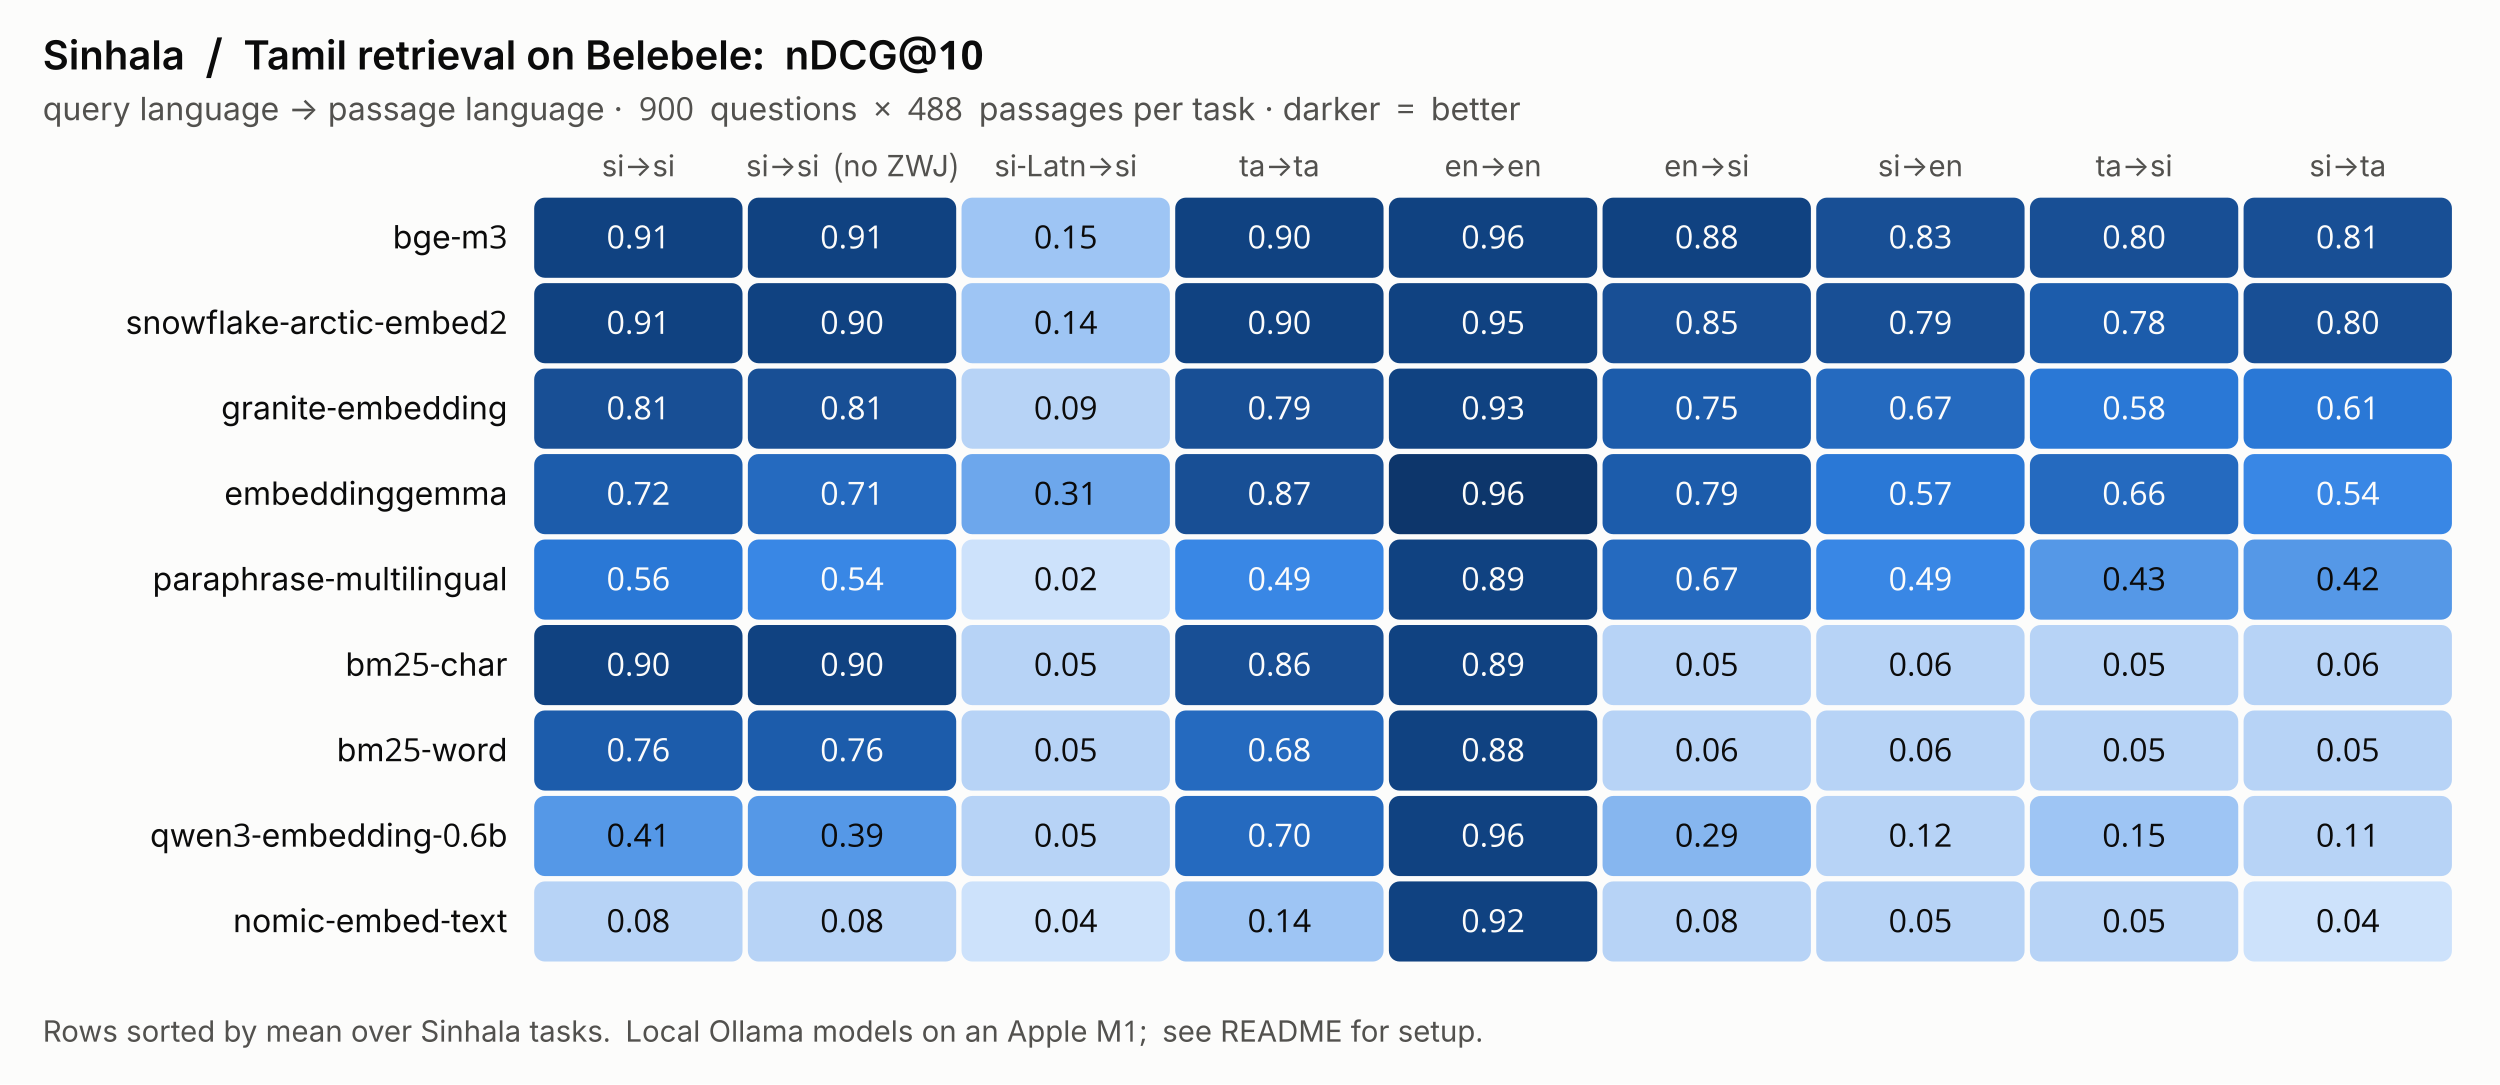
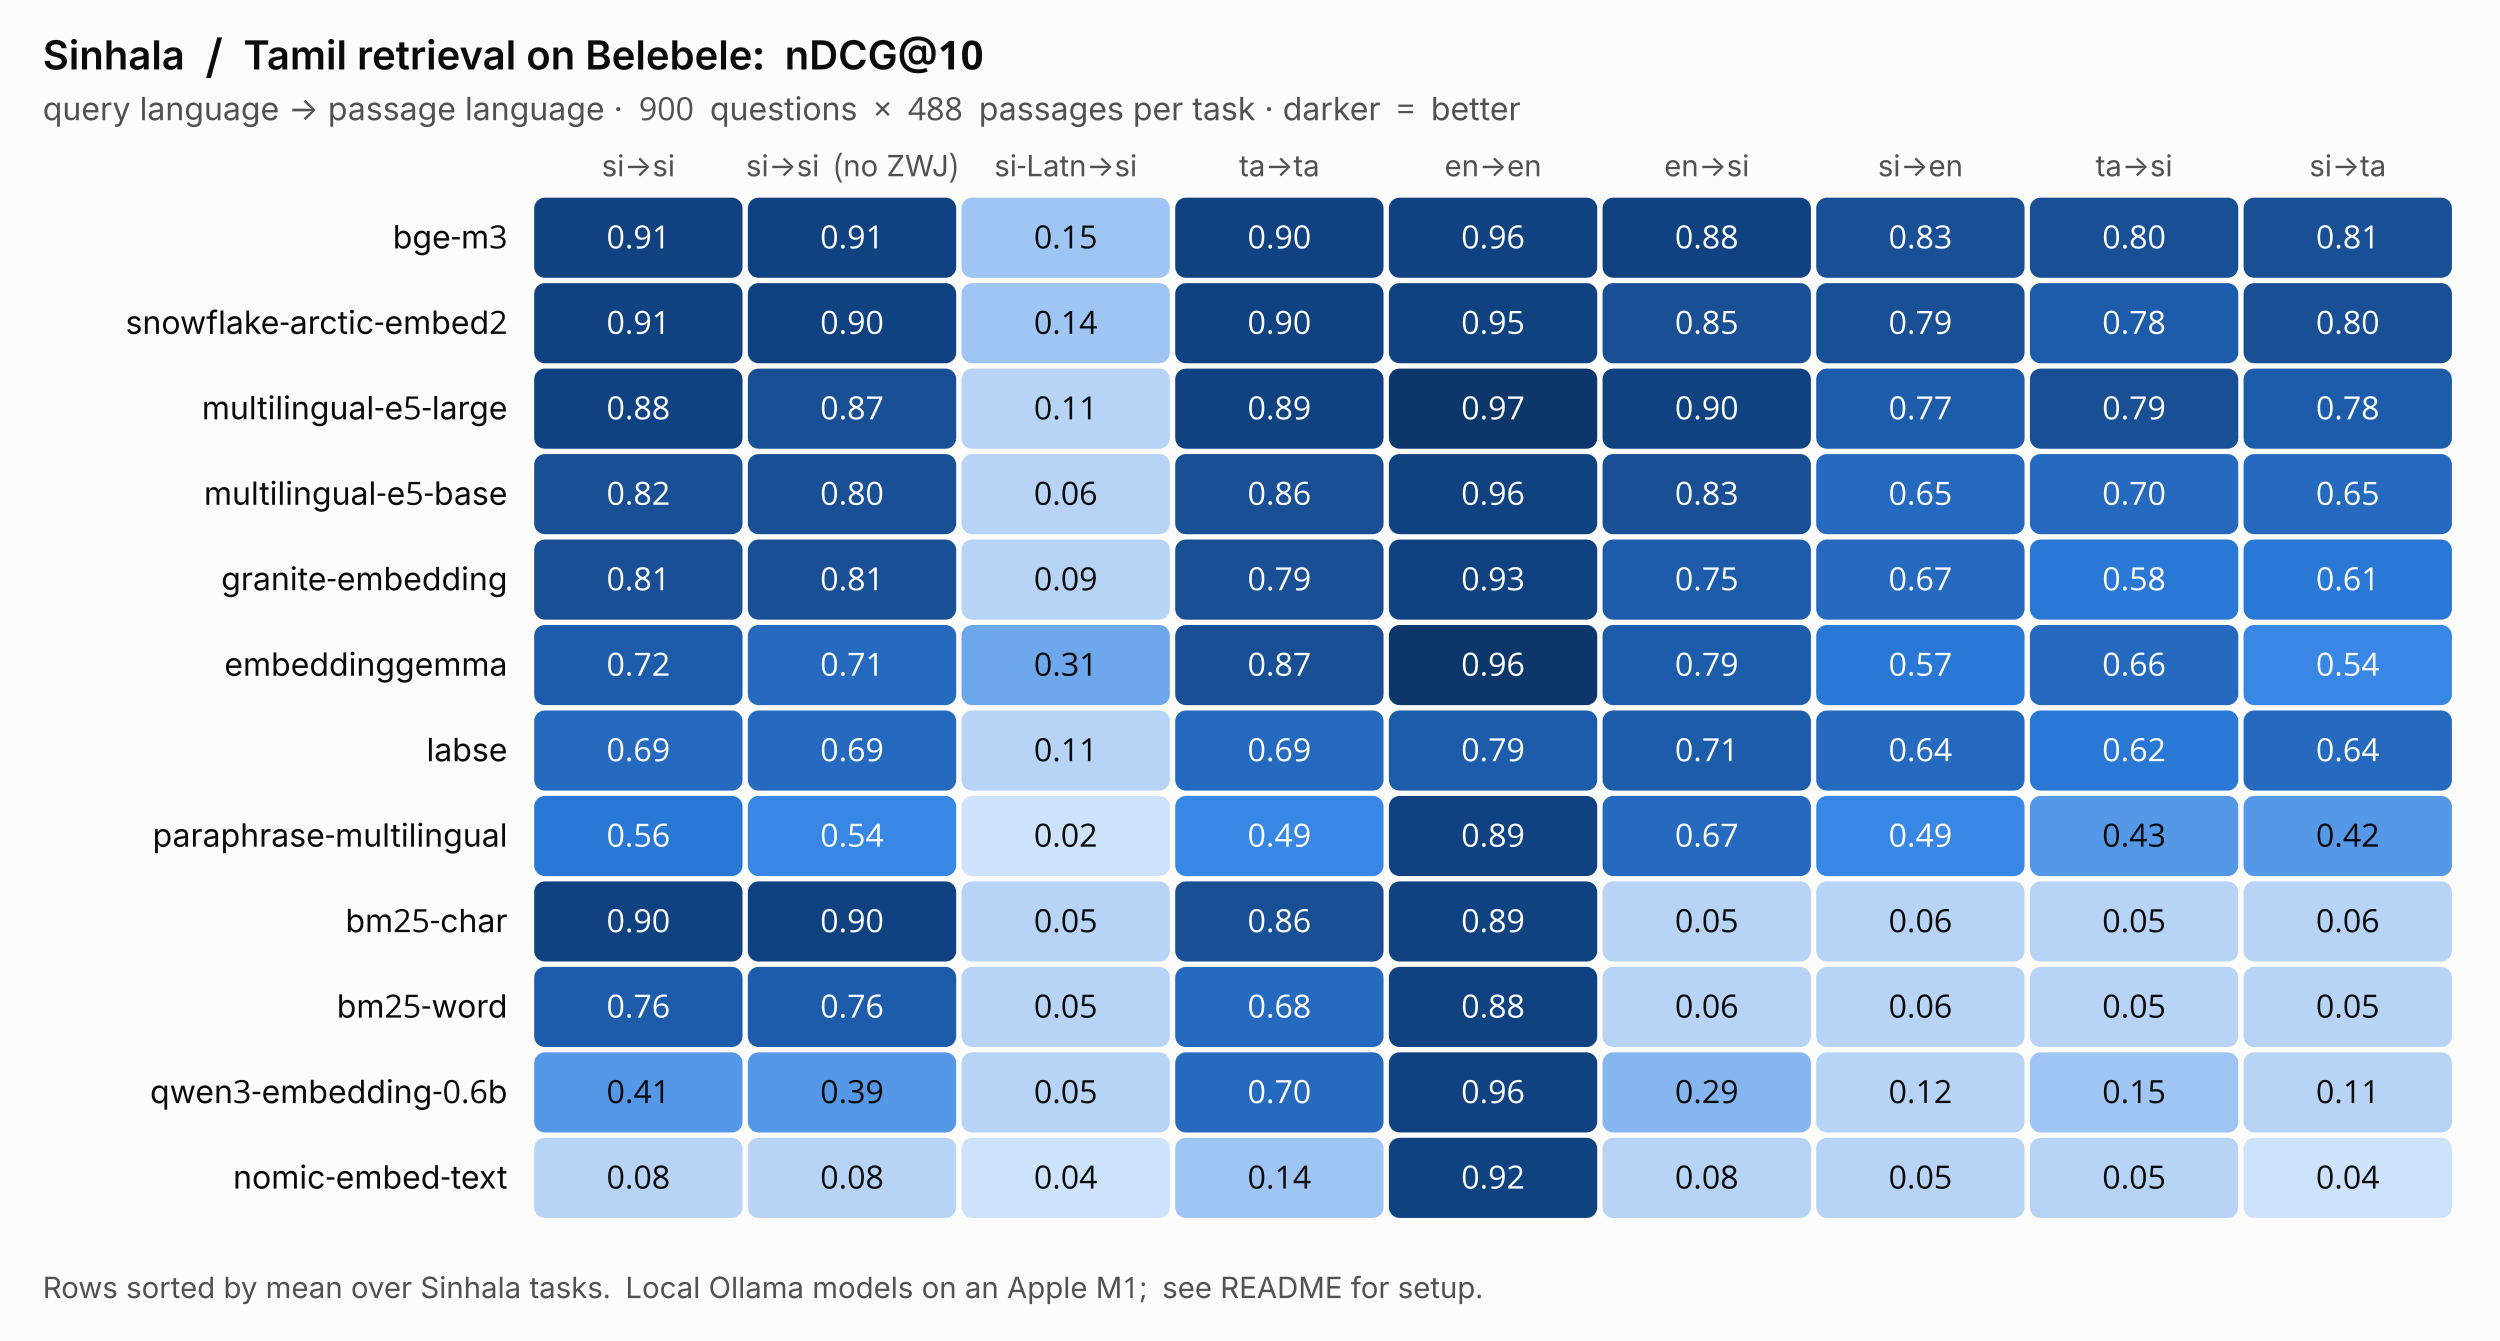
- <svg xmlns="http://www.w3.org/2000/svg" viewBox="0 0 936 406" width="936" height="406" font-family="system-ui,-apple-system,Segoe UI,Noto Sans Sinhala,Noto Sans Tamil,sans-serif" role="img" aria-label="Heatmap of nDCG@10 per model and retrieval task">
+ <svg xmlns="http://www.w3.org/2000/svg" viewBox="0 0 936 502" width="936" height="502" font-family="system-ui,-apple-system,Segoe UI,Noto Sans Sinhala,Noto Sans Tamil,sans-serif" role="img" aria-label="Heatmap of nDCG@10 per model and retrieval task">
  <rect width="100%" height="100%" fill="#fcfcfb" />
  <text x="16" y="26" font-size="15" font-weight="600" fill="#0b0b0b">Sinhala / Tamil retrieval on Belebele: nDCG@10</text>
  <text x="16" y="45" font-size="12" fill="#52514e">query language → passage language · 900 questions × 488 passages per task · darker = better</text>
  <text x="239.0" y="66" font-size="11" text-anchor="middle" fill="#52514e">si→si</text>
  <text x="319.0" y="66" font-size="11" text-anchor="middle" fill="#52514e">si→si (no ZWJ)</text>
  <text x="399.0" y="66" font-size="11" text-anchor="middle" fill="#52514e">si-Latn→si</text>
  <text x="479.0" y="66" font-size="11" text-anchor="middle" fill="#52514e">ta→ta</text>
  <text x="559.0" y="66" font-size="11" text-anchor="middle" fill="#52514e">en→en</text>
  <text x="639.0" y="66" font-size="11" text-anchor="middle" fill="#52514e">en→si</text>
  <text x="719.0" y="66" font-size="11" text-anchor="middle" fill="#52514e">si→en</text>
  <text x="799.0" y="66" font-size="11" text-anchor="middle" fill="#52514e">ta→si</text>
  <text x="879.0" y="66" font-size="11" text-anchor="middle" fill="#52514e">si→ta</text>
  <text x="190" y="93.0" font-size="12" text-anchor="end" fill="#0b0b0b">bge-m3</text>
  <rect x="200" y="74" width="78" height="30" rx="4" fill="#104281" />
  <text x="239.0" y="93.0" font-size="12" text-anchor="middle" fill="#fcfcfb">0.91</text>
  <rect x="280" y="74" width="78" height="30" rx="4" fill="#104281" />
  <text x="319.0" y="93.0" font-size="12" text-anchor="middle" fill="#fcfcfb">0.91</text>
  <rect x="360" y="74" width="78" height="30" rx="4" fill="#9ec5f4" />
  <text x="399.0" y="93.0" font-size="12" text-anchor="middle" fill="#0b0b0b">0.15</text>
  <rect x="440" y="74" width="78" height="30" rx="4" fill="#104281" />
  <text x="479.0" y="93.0" font-size="12" text-anchor="middle" fill="#fcfcfb">0.90</text>
  <rect x="520" y="74" width="78" height="30" rx="4" fill="#104281" />
  <text x="559.0" y="93.0" font-size="12" text-anchor="middle" fill="#fcfcfb">0.96</text>
  <rect x="600" y="74" width="78" height="30" rx="4" fill="#104281" />
  <text x="639.0" y="93.0" font-size="12" text-anchor="middle" fill="#fcfcfb">0.88</text>
  <rect x="680" y="74" width="78" height="30" rx="4" fill="#184f95" />
  <text x="719.0" y="93.0" font-size="12" text-anchor="middle" fill="#fcfcfb">0.83</text>
  <rect x="760" y="74" width="78" height="30" rx="4" fill="#184f95" />
  <text x="799.0" y="93.0" font-size="12" text-anchor="middle" fill="#fcfcfb">0.80</text>
  <rect x="840" y="74" width="78" height="30" rx="4" fill="#184f95" />
  <text x="879.0" y="93.0" font-size="12" text-anchor="middle" fill="#fcfcfb">0.81</text>
  <text x="190" y="125.0" font-size="12" text-anchor="end" fill="#0b0b0b">snowflake-arctic-embed2</text>
  <rect x="200" y="106" width="78" height="30" rx="4" fill="#104281" />
  <text x="239.0" y="125.0" font-size="12" text-anchor="middle" fill="#fcfcfb">0.91</text>
  <rect x="280" y="106" width="78" height="30" rx="4" fill="#104281" />
  <text x="319.0" y="125.0" font-size="12" text-anchor="middle" fill="#fcfcfb">0.90</text>
  <rect x="360" y="106" width="78" height="30" rx="4" fill="#9ec5f4" />
  <text x="399.0" y="125.0" font-size="12" text-anchor="middle" fill="#0b0b0b">0.14</text>
  <rect x="440" y="106" width="78" height="30" rx="4" fill="#104281" />
  <text x="479.0" y="125.0" font-size="12" text-anchor="middle" fill="#fcfcfb">0.90</text>
  <rect x="520" y="106" width="78" height="30" rx="4" fill="#104281" />
  <text x="559.0" y="125.0" font-size="12" text-anchor="middle" fill="#fcfcfb">0.95</text>
  <rect x="600" y="106" width="78" height="30" rx="4" fill="#184f95" />
  <text x="639.0" y="125.0" font-size="12" text-anchor="middle" fill="#fcfcfb">0.85</text>
  <rect x="680" y="106" width="78" height="30" rx="4" fill="#184f95" />
  <text x="719.0" y="125.0" font-size="12" text-anchor="middle" fill="#fcfcfb">0.79</text>
  <rect x="760" y="106" width="78" height="30" rx="4" fill="#1c5cab" />
  <text x="799.0" y="125.0" font-size="12" text-anchor="middle" fill="#fcfcfb">0.78</text>
  <rect x="840" y="106" width="78" height="30" rx="4" fill="#184f95" />
  <text x="879.0" y="125.0" font-size="12" text-anchor="middle" fill="#fcfcfb">0.80</text>
-   <text x="190" y="157.0" font-size="12" text-anchor="end" fill="#0b0b0b">granite-embedding</text>
-   <rect x="200" y="138" width="78" height="30" rx="4" fill="#184f95" />
-   <text x="239.0" y="157.0" font-size="12" text-anchor="middle" fill="#fcfcfb">0.81</text>
+   <text x="190" y="157.0" font-size="12" text-anchor="end" fill="#0b0b0b">multilingual-e5-large</text>
+   <rect x="200" y="138" width="78" height="30" rx="4" fill="#104281" />
+   <text x="239.0" y="157.0" font-size="12" text-anchor="middle" fill="#fcfcfb">0.88</text>
  <rect x="280" y="138" width="78" height="30" rx="4" fill="#184f95" />
-   <text x="319.0" y="157.0" font-size="12" text-anchor="middle" fill="#fcfcfb">0.81</text>
+   <text x="319.0" y="157.0" font-size="12" text-anchor="middle" fill="#fcfcfb">0.87</text>
  <rect x="360" y="138" width="78" height="30" rx="4" fill="#b7d3f6" />
-   <text x="399.0" y="157.0" font-size="12" text-anchor="middle" fill="#0b0b0b">0.09</text>
-   <rect x="440" y="138" width="78" height="30" rx="4" fill="#184f95" />
-   <text x="479.0" y="157.0" font-size="12" text-anchor="middle" fill="#fcfcfb">0.79</text>
-   <rect x="520" y="138" width="78" height="30" rx="4" fill="#104281" />
-   <text x="559.0" y="157.0" font-size="12" text-anchor="middle" fill="#fcfcfb">0.93</text>
-   <rect x="600" y="138" width="78" height="30" rx="4" fill="#1c5cab" />
-   <text x="639.0" y="157.0" font-size="12" text-anchor="middle" fill="#fcfcfb">0.75</text>
-   <rect x="680" y="138" width="78" height="30" rx="4" fill="#256abf" />
-   <text x="719.0" y="157.0" font-size="12" text-anchor="middle" fill="#fcfcfb">0.67</text>
-   <rect x="760" y="138" width="78" height="30" rx="4" fill="#2a78d6" />
-   <text x="799.0" y="157.0" font-size="12" text-anchor="middle" fill="#fcfcfb">0.58</text>
-   <rect x="840" y="138" width="78" height="30" rx="4" fill="#2a78d6" />
-   <text x="879.0" y="157.0" font-size="12" text-anchor="middle" fill="#fcfcfb">0.61</text>
-   <text x="190" y="189.0" font-size="12" text-anchor="end" fill="#0b0b0b">embeddinggemma</text>
-   <rect x="200" y="170" width="78" height="30" rx="4" fill="#1c5cab" />
-   <text x="239.0" y="189.0" font-size="12" text-anchor="middle" fill="#fcfcfb">0.72</text>
-   <rect x="280" y="170" width="78" height="30" rx="4" fill="#256abf" />
-   <text x="319.0" y="189.0" font-size="12" text-anchor="middle" fill="#fcfcfb">0.71</text>
-   <rect x="360" y="170" width="78" height="30" rx="4" fill="#6da7ec" />
-   <text x="399.0" y="189.0" font-size="12" text-anchor="middle" fill="#0b0b0b">0.31</text>
+   <text x="399.0" y="157.0" font-size="12" text-anchor="middle" fill="#0b0b0b">0.11</text>
+   <rect x="440" y="138" width="78" height="30" rx="4" fill="#104281" />
+   <text x="479.0" y="157.0" font-size="12" text-anchor="middle" fill="#fcfcfb">0.89</text>
+   <rect x="520" y="138" width="78" height="30" rx="4" fill="#0d366b" />
+   <text x="559.0" y="157.0" font-size="12" text-anchor="middle" fill="#fcfcfb">0.97</text>
+   <rect x="600" y="138" width="78" height="30" rx="4" fill="#104281" />
+   <text x="639.0" y="157.0" font-size="12" text-anchor="middle" fill="#fcfcfb">0.90</text>
+   <rect x="680" y="138" width="78" height="30" rx="4" fill="#1c5cab" />
+   <text x="719.0" y="157.0" font-size="12" text-anchor="middle" fill="#fcfcfb">0.77</text>
+   <rect x="760" y="138" width="78" height="30" rx="4" fill="#184f95" />
+   <text x="799.0" y="157.0" font-size="12" text-anchor="middle" fill="#fcfcfb">0.79</text>
+   <rect x="840" y="138" width="78" height="30" rx="4" fill="#1c5cab" />
+   <text x="879.0" y="157.0" font-size="12" text-anchor="middle" fill="#fcfcfb">0.78</text>
+   <text x="190" y="189.0" font-size="12" text-anchor="end" fill="#0b0b0b">multilingual-e5-base</text>
+   <rect x="200" y="170" width="78" height="30" rx="4" fill="#184f95" />
+   <text x="239.0" y="189.0" font-size="12" text-anchor="middle" fill="#fcfcfb">0.82</text>
+   <rect x="280" y="170" width="78" height="30" rx="4" fill="#184f95" />
+   <text x="319.0" y="189.0" font-size="12" text-anchor="middle" fill="#fcfcfb">0.80</text>
+   <rect x="360" y="170" width="78" height="30" rx="4" fill="#b7d3f6" />
+   <text x="399.0" y="189.0" font-size="12" text-anchor="middle" fill="#0b0b0b">0.06</text>
  <rect x="440" y="170" width="78" height="30" rx="4" fill="#184f95" />
-   <text x="479.0" y="189.0" font-size="12" text-anchor="middle" fill="#fcfcfb">0.87</text>
-   <rect x="520" y="170" width="78" height="30" rx="4" fill="#0d366b" />
+   <text x="479.0" y="189.0" font-size="12" text-anchor="middle" fill="#fcfcfb">0.86</text>
+   <rect x="520" y="170" width="78" height="30" rx="4" fill="#104281" />
  <text x="559.0" y="189.0" font-size="12" text-anchor="middle" fill="#fcfcfb">0.96</text>
-   <rect x="600" y="170" width="78" height="30" rx="4" fill="#1c5cab" />
-   <text x="639.0" y="189.0" font-size="12" text-anchor="middle" fill="#fcfcfb">0.79</text>
-   <rect x="680" y="170" width="78" height="30" rx="4" fill="#2a78d6" />
-   <text x="719.0" y="189.0" font-size="12" text-anchor="middle" fill="#fcfcfb">0.57</text>
+   <rect x="600" y="170" width="78" height="30" rx="4" fill="#184f95" />
+   <text x="639.0" y="189.0" font-size="12" text-anchor="middle" fill="#fcfcfb">0.83</text>
+   <rect x="680" y="170" width="78" height="30" rx="4" fill="#256abf" />
+   <text x="719.0" y="189.0" font-size="12" text-anchor="middle" fill="#fcfcfb">0.65</text>
  <rect x="760" y="170" width="78" height="30" rx="4" fill="#256abf" />
-   <text x="799.0" y="189.0" font-size="12" text-anchor="middle" fill="#fcfcfb">0.66</text>
-   <rect x="840" y="170" width="78" height="30" rx="4" fill="#3987e5" />
-   <text x="879.0" y="189.0" font-size="12" text-anchor="middle" fill="#fcfcfb">0.54</text>
-   <text x="190" y="221.0" font-size="12" text-anchor="end" fill="#0b0b0b">paraphrase-multilingual</text>
-   <rect x="200" y="202" width="78" height="30" rx="4" fill="#2a78d6" />
-   <text x="239.0" y="221.0" font-size="12" text-anchor="middle" fill="#fcfcfb">0.56</text>
-   <rect x="280" y="202" width="78" height="30" rx="4" fill="#3987e5" />
-   <text x="319.0" y="221.0" font-size="12" text-anchor="middle" fill="#fcfcfb">0.54</text>
-   <rect x="360" y="202" width="78" height="30" rx="4" fill="#cde2fb" />
-   <text x="399.0" y="221.0" font-size="12" text-anchor="middle" fill="#0b0b0b">0.02</text>
-   <rect x="440" y="202" width="78" height="30" rx="4" fill="#3987e5" />
-   <text x="479.0" y="221.0" font-size="12" text-anchor="middle" fill="#fcfcfb">0.49</text>
+   <text x="799.0" y="189.0" font-size="12" text-anchor="middle" fill="#fcfcfb">0.70</text>
+   <rect x="840" y="170" width="78" height="30" rx="4" fill="#256abf" />
+   <text x="879.0" y="189.0" font-size="12" text-anchor="middle" fill="#fcfcfb">0.65</text>
+   <text x="190" y="221.0" font-size="12" text-anchor="end" fill="#0b0b0b">granite-embedding</text>
+   <rect x="200" y="202" width="78" height="30" rx="4" fill="#184f95" />
+   <text x="239.0" y="221.0" font-size="12" text-anchor="middle" fill="#fcfcfb">0.81</text>
+   <rect x="280" y="202" width="78" height="30" rx="4" fill="#184f95" />
+   <text x="319.0" y="221.0" font-size="12" text-anchor="middle" fill="#fcfcfb">0.81</text>
+   <rect x="360" y="202" width="78" height="30" rx="4" fill="#b7d3f6" />
+   <text x="399.0" y="221.0" font-size="12" text-anchor="middle" fill="#0b0b0b">0.09</text>
+   <rect x="440" y="202" width="78" height="30" rx="4" fill="#184f95" />
+   <text x="479.0" y="221.0" font-size="12" text-anchor="middle" fill="#fcfcfb">0.79</text>
  <rect x="520" y="202" width="78" height="30" rx="4" fill="#104281" />
-   <text x="559.0" y="221.0" font-size="12" text-anchor="middle" fill="#fcfcfb">0.89</text>
-   <rect x="600" y="202" width="78" height="30" rx="4" fill="#256abf" />
-   <text x="639.0" y="221.0" font-size="12" text-anchor="middle" fill="#fcfcfb">0.67</text>
-   <rect x="680" y="202" width="78" height="30" rx="4" fill="#3987e5" />
-   <text x="719.0" y="221.0" font-size="12" text-anchor="middle" fill="#fcfcfb">0.49</text>
-   <rect x="760" y="202" width="78" height="30" rx="4" fill="#5598e7" />
-   <text x="799.0" y="221.0" font-size="12" text-anchor="middle" fill="#0b0b0b">0.43</text>
-   <rect x="840" y="202" width="78" height="30" rx="4" fill="#5598e7" />
-   <text x="879.0" y="221.0" font-size="12" text-anchor="middle" fill="#0b0b0b">0.42</text>
-   <text x="190" y="253.0" font-size="12" text-anchor="end" fill="#0b0b0b">bm25-char</text>
-   <rect x="200" y="234" width="78" height="30" rx="4" fill="#104281" />
-   <text x="239.0" y="253.0" font-size="12" text-anchor="middle" fill="#fcfcfb">0.90</text>
-   <rect x="280" y="234" width="78" height="30" rx="4" fill="#104281" />
-   <text x="319.0" y="253.0" font-size="12" text-anchor="middle" fill="#fcfcfb">0.90</text>
-   <rect x="360" y="234" width="78" height="30" rx="4" fill="#b7d3f6" />
-   <text x="399.0" y="253.0" font-size="12" text-anchor="middle" fill="#0b0b0b">0.05</text>
+   <text x="559.0" y="221.0" font-size="12" text-anchor="middle" fill="#fcfcfb">0.93</text>
+   <rect x="600" y="202" width="78" height="30" rx="4" fill="#1c5cab" />
+   <text x="639.0" y="221.0" font-size="12" text-anchor="middle" fill="#fcfcfb">0.75</text>
+   <rect x="680" y="202" width="78" height="30" rx="4" fill="#256abf" />
+   <text x="719.0" y="221.0" font-size="12" text-anchor="middle" fill="#fcfcfb">0.67</text>
+   <rect x="760" y="202" width="78" height="30" rx="4" fill="#2a78d6" />
+   <text x="799.0" y="221.0" font-size="12" text-anchor="middle" fill="#fcfcfb">0.58</text>
+   <rect x="840" y="202" width="78" height="30" rx="4" fill="#2a78d6" />
+   <text x="879.0" y="221.0" font-size="12" text-anchor="middle" fill="#fcfcfb">0.61</text>
+   <text x="190" y="253.0" font-size="12" text-anchor="end" fill="#0b0b0b">embeddinggemma</text>
+   <rect x="200" y="234" width="78" height="30" rx="4" fill="#1c5cab" />
+   <text x="239.0" y="253.0" font-size="12" text-anchor="middle" fill="#fcfcfb">0.72</text>
+   <rect x="280" y="234" width="78" height="30" rx="4" fill="#256abf" />
+   <text x="319.0" y="253.0" font-size="12" text-anchor="middle" fill="#fcfcfb">0.71</text>
+   <rect x="360" y="234" width="78" height="30" rx="4" fill="#6da7ec" />
+   <text x="399.0" y="253.0" font-size="12" text-anchor="middle" fill="#0b0b0b">0.31</text>
  <rect x="440" y="234" width="78" height="30" rx="4" fill="#184f95" />
-   <text x="479.0" y="253.0" font-size="12" text-anchor="middle" fill="#fcfcfb">0.86</text>
-   <rect x="520" y="234" width="78" height="30" rx="4" fill="#104281" />
-   <text x="559.0" y="253.0" font-size="12" text-anchor="middle" fill="#fcfcfb">0.89</text>
-   <rect x="600" y="234" width="78" height="30" rx="4" fill="#b7d3f6" />
-   <text x="639.0" y="253.0" font-size="12" text-anchor="middle" fill="#0b0b0b">0.05</text>
-   <rect x="680" y="234" width="78" height="30" rx="4" fill="#b7d3f6" />
-   <text x="719.0" y="253.0" font-size="12" text-anchor="middle" fill="#0b0b0b">0.06</text>
-   <rect x="760" y="234" width="78" height="30" rx="4" fill="#b7d3f6" />
-   <text x="799.0" y="253.0" font-size="12" text-anchor="middle" fill="#0b0b0b">0.05</text>
-   <rect x="840" y="234" width="78" height="30" rx="4" fill="#b7d3f6" />
-   <text x="879.0" y="253.0" font-size="12" text-anchor="middle" fill="#0b0b0b">0.06</text>
-   <text x="190" y="285.0" font-size="12" text-anchor="end" fill="#0b0b0b">bm25-word</text>
-   <rect x="200" y="266" width="78" height="30" rx="4" fill="#1c5cab" />
-   <text x="239.0" y="285.0" font-size="12" text-anchor="middle" fill="#fcfcfb">0.76</text>
-   <rect x="280" y="266" width="78" height="30" rx="4" fill="#1c5cab" />
-   <text x="319.0" y="285.0" font-size="12" text-anchor="middle" fill="#fcfcfb">0.76</text>
+   <text x="479.0" y="253.0" font-size="12" text-anchor="middle" fill="#fcfcfb">0.87</text>
+   <rect x="520" y="234" width="78" height="30" rx="4" fill="#0d366b" />
+   <text x="559.0" y="253.0" font-size="12" text-anchor="middle" fill="#fcfcfb">0.96</text>
+   <rect x="600" y="234" width="78" height="30" rx="4" fill="#1c5cab" />
+   <text x="639.0" y="253.0" font-size="12" text-anchor="middle" fill="#fcfcfb">0.79</text>
+   <rect x="680" y="234" width="78" height="30" rx="4" fill="#2a78d6" />
+   <text x="719.0" y="253.0" font-size="12" text-anchor="middle" fill="#fcfcfb">0.57</text>
+   <rect x="760" y="234" width="78" height="30" rx="4" fill="#256abf" />
+   <text x="799.0" y="253.0" font-size="12" text-anchor="middle" fill="#fcfcfb">0.66</text>
+   <rect x="840" y="234" width="78" height="30" rx="4" fill="#3987e5" />
+   <text x="879.0" y="253.0" font-size="12" text-anchor="middle" fill="#fcfcfb">0.54</text>
+   <text x="190" y="285.0" font-size="12" text-anchor="end" fill="#0b0b0b">labse</text>
+   <rect x="200" y="266" width="78" height="30" rx="4" fill="#256abf" />
+   <text x="239.0" y="285.0" font-size="12" text-anchor="middle" fill="#fcfcfb">0.69</text>
+   <rect x="280" y="266" width="78" height="30" rx="4" fill="#256abf" />
+   <text x="319.0" y="285.0" font-size="12" text-anchor="middle" fill="#fcfcfb">0.69</text>
  <rect x="360" y="266" width="78" height="30" rx="4" fill="#b7d3f6" />
-   <text x="399.0" y="285.0" font-size="12" text-anchor="middle" fill="#0b0b0b">0.05</text>
+   <text x="399.0" y="285.0" font-size="12" text-anchor="middle" fill="#0b0b0b">0.11</text>
  <rect x="440" y="266" width="78" height="30" rx="4" fill="#256abf" />
-   <text x="479.0" y="285.0" font-size="12" text-anchor="middle" fill="#fcfcfb">0.68</text>
-   <rect x="520" y="266" width="78" height="30" rx="4" fill="#104281" />
-   <text x="559.0" y="285.0" font-size="12" text-anchor="middle" fill="#fcfcfb">0.88</text>
-   <rect x="600" y="266" width="78" height="30" rx="4" fill="#b7d3f6" />
-   <text x="639.0" y="285.0" font-size="12" text-anchor="middle" fill="#0b0b0b">0.06</text>
-   <rect x="680" y="266" width="78" height="30" rx="4" fill="#b7d3f6" />
-   <text x="719.0" y="285.0" font-size="12" text-anchor="middle" fill="#0b0b0b">0.06</text>
-   <rect x="760" y="266" width="78" height="30" rx="4" fill="#b7d3f6" />
-   <text x="799.0" y="285.0" font-size="12" text-anchor="middle" fill="#0b0b0b">0.05</text>
-   <rect x="840" y="266" width="78" height="30" rx="4" fill="#b7d3f6" />
-   <text x="879.0" y="285.0" font-size="12" text-anchor="middle" fill="#0b0b0b">0.05</text>
-   <text x="190" y="317.0" font-size="12" text-anchor="end" fill="#0b0b0b">qwen3-embedding-0.6b</text>
-   <rect x="200" y="298" width="78" height="30" rx="4" fill="#5598e7" />
-   <text x="239.0" y="317.0" font-size="12" text-anchor="middle" fill="#0b0b0b">0.41</text>
-   <rect x="280" y="298" width="78" height="30" rx="4" fill="#5598e7" />
-   <text x="319.0" y="317.0" font-size="12" text-anchor="middle" fill="#0b0b0b">0.39</text>
-   <rect x="360" y="298" width="78" height="30" rx="4" fill="#b7d3f6" />
-   <text x="399.0" y="317.0" font-size="12" text-anchor="middle" fill="#0b0b0b">0.05</text>
-   <rect x="440" y="298" width="78" height="30" rx="4" fill="#256abf" />
-   <text x="479.0" y="317.0" font-size="12" text-anchor="middle" fill="#fcfcfb">0.70</text>
+   <text x="479.0" y="285.0" font-size="12" text-anchor="middle" fill="#fcfcfb">0.69</text>
+   <rect x="520" y="266" width="78" height="30" rx="4" fill="#1c5cab" />
+   <text x="559.0" y="285.0" font-size="12" text-anchor="middle" fill="#fcfcfb">0.79</text>
+   <rect x="600" y="266" width="78" height="30" rx="4" fill="#1c5cab" />
+   <text x="639.0" y="285.0" font-size="12" text-anchor="middle" fill="#fcfcfb">0.71</text>
+   <rect x="680" y="266" width="78" height="30" rx="4" fill="#256abf" />
+   <text x="719.0" y="285.0" font-size="12" text-anchor="middle" fill="#fcfcfb">0.64</text>
+   <rect x="760" y="266" width="78" height="30" rx="4" fill="#2a78d6" />
+   <text x="799.0" y="285.0" font-size="12" text-anchor="middle" fill="#fcfcfb">0.62</text>
+   <rect x="840" y="266" width="78" height="30" rx="4" fill="#256abf" />
+   <text x="879.0" y="285.0" font-size="12" text-anchor="middle" fill="#fcfcfb">0.64</text>
+   <text x="190" y="317.0" font-size="12" text-anchor="end" fill="#0b0b0b">paraphrase-multilingual</text>
+   <rect x="200" y="298" width="78" height="30" rx="4" fill="#2a78d6" />
+   <text x="239.0" y="317.0" font-size="12" text-anchor="middle" fill="#fcfcfb">0.56</text>
+   <rect x="280" y="298" width="78" height="30" rx="4" fill="#3987e5" />
+   <text x="319.0" y="317.0" font-size="12" text-anchor="middle" fill="#fcfcfb">0.54</text>
+   <rect x="360" y="298" width="78" height="30" rx="4" fill="#cde2fb" />
+   <text x="399.0" y="317.0" font-size="12" text-anchor="middle" fill="#0b0b0b">0.02</text>
+   <rect x="440" y="298" width="78" height="30" rx="4" fill="#3987e5" />
+   <text x="479.0" y="317.0" font-size="12" text-anchor="middle" fill="#fcfcfb">0.49</text>
  <rect x="520" y="298" width="78" height="30" rx="4" fill="#104281" />
-   <text x="559.0" y="317.0" font-size="12" text-anchor="middle" fill="#fcfcfb">0.96</text>
-   <rect x="600" y="298" width="78" height="30" rx="4" fill="#86b6ef" />
-   <text x="639.0" y="317.0" font-size="12" text-anchor="middle" fill="#0b0b0b">0.29</text>
-   <rect x="680" y="298" width="78" height="30" rx="4" fill="#b7d3f6" />
-   <text x="719.0" y="317.0" font-size="12" text-anchor="middle" fill="#0b0b0b">0.12</text>
-   <rect x="760" y="298" width="78" height="30" rx="4" fill="#9ec5f4" />
-   <text x="799.0" y="317.0" font-size="12" text-anchor="middle" fill="#0b0b0b">0.15</text>
-   <rect x="840" y="298" width="78" height="30" rx="4" fill="#b7d3f6" />
-   <text x="879.0" y="317.0" font-size="12" text-anchor="middle" fill="#0b0b0b">0.11</text>
-   <text x="190" y="349.0" font-size="12" text-anchor="end" fill="#0b0b0b">nomic-embed-text</text>
-   <rect x="200" y="330" width="78" height="30" rx="4" fill="#b7d3f6" />
-   <text x="239.0" y="349.0" font-size="12" text-anchor="middle" fill="#0b0b0b">0.08</text>
-   <rect x="280" y="330" width="78" height="30" rx="4" fill="#b7d3f6" />
-   <text x="319.0" y="349.0" font-size="12" text-anchor="middle" fill="#0b0b0b">0.08</text>
-   <rect x="360" y="330" width="78" height="30" rx="4" fill="#cde2fb" />
-   <text x="399.0" y="349.0" font-size="12" text-anchor="middle" fill="#0b0b0b">0.04</text>
-   <rect x="440" y="330" width="78" height="30" rx="4" fill="#9ec5f4" />
-   <text x="479.0" y="349.0" font-size="12" text-anchor="middle" fill="#0b0b0b">0.14</text>
+   <text x="559.0" y="317.0" font-size="12" text-anchor="middle" fill="#fcfcfb">0.89</text>
+   <rect x="600" y="298" width="78" height="30" rx="4" fill="#256abf" />
+   <text x="639.0" y="317.0" font-size="12" text-anchor="middle" fill="#fcfcfb">0.67</text>
+   <rect x="680" y="298" width="78" height="30" rx="4" fill="#3987e5" />
+   <text x="719.0" y="317.0" font-size="12" text-anchor="middle" fill="#fcfcfb">0.49</text>
+   <rect x="760" y="298" width="78" height="30" rx="4" fill="#5598e7" />
+   <text x="799.0" y="317.0" font-size="12" text-anchor="middle" fill="#0b0b0b">0.43</text>
+   <rect x="840" y="298" width="78" height="30" rx="4" fill="#5598e7" />
+   <text x="879.0" y="317.0" font-size="12" text-anchor="middle" fill="#0b0b0b">0.42</text>
+   <text x="190" y="349.0" font-size="12" text-anchor="end" fill="#0b0b0b">bm25-char</text>
+   <rect x="200" y="330" width="78" height="30" rx="4" fill="#104281" />
+   <text x="239.0" y="349.0" font-size="12" text-anchor="middle" fill="#fcfcfb">0.90</text>
+   <rect x="280" y="330" width="78" height="30" rx="4" fill="#104281" />
+   <text x="319.0" y="349.0" font-size="12" text-anchor="middle" fill="#fcfcfb">0.90</text>
+   <rect x="360" y="330" width="78" height="30" rx="4" fill="#b7d3f6" />
+   <text x="399.0" y="349.0" font-size="12" text-anchor="middle" fill="#0b0b0b">0.05</text>
+   <rect x="440" y="330" width="78" height="30" rx="4" fill="#184f95" />
+   <text x="479.0" y="349.0" font-size="12" text-anchor="middle" fill="#fcfcfb">0.86</text>
  <rect x="520" y="330" width="78" height="30" rx="4" fill="#104281" />
-   <text x="559.0" y="349.0" font-size="12" text-anchor="middle" fill="#fcfcfb">0.92</text>
+   <text x="559.0" y="349.0" font-size="12" text-anchor="middle" fill="#fcfcfb">0.89</text>
  <rect x="600" y="330" width="78" height="30" rx="4" fill="#b7d3f6" />
-   <text x="639.0" y="349.0" font-size="12" text-anchor="middle" fill="#0b0b0b">0.08</text>
+   <text x="639.0" y="349.0" font-size="12" text-anchor="middle" fill="#0b0b0b">0.05</text>
  <rect x="680" y="330" width="78" height="30" rx="4" fill="#b7d3f6" />
-   <text x="719.0" y="349.0" font-size="12" text-anchor="middle" fill="#0b0b0b">0.05</text>
+   <text x="719.0" y="349.0" font-size="12" text-anchor="middle" fill="#0b0b0b">0.06</text>
  <rect x="760" y="330" width="78" height="30" rx="4" fill="#b7d3f6" />
  <text x="799.0" y="349.0" font-size="12" text-anchor="middle" fill="#0b0b0b">0.05</text>
-   <rect x="840" y="330" width="78" height="30" rx="4" fill="#cde2fb" />
-   <text x="879.0" y="349.0" font-size="12" text-anchor="middle" fill="#0b0b0b">0.04</text>
-   <text x="16" y="390" font-size="11" fill="#52514e">Rows sorted by mean over Sinhala tasks. Local Ollama models on an Apple M1; see README for setup.</text>
+   <rect x="840" y="330" width="78" height="30" rx="4" fill="#b7d3f6" />
+   <text x="879.0" y="349.0" font-size="12" text-anchor="middle" fill="#0b0b0b">0.06</text>
+   <text x="190" y="381.0" font-size="12" text-anchor="end" fill="#0b0b0b">bm25-word</text>
+   <rect x="200" y="362" width="78" height="30" rx="4" fill="#1c5cab" />
+   <text x="239.0" y="381.0" font-size="12" text-anchor="middle" fill="#fcfcfb">0.76</text>
+   <rect x="280" y="362" width="78" height="30" rx="4" fill="#1c5cab" />
+   <text x="319.0" y="381.0" font-size="12" text-anchor="middle" fill="#fcfcfb">0.76</text>
+   <rect x="360" y="362" width="78" height="30" rx="4" fill="#b7d3f6" />
+   <text x="399.0" y="381.0" font-size="12" text-anchor="middle" fill="#0b0b0b">0.05</text>
+   <rect x="440" y="362" width="78" height="30" rx="4" fill="#256abf" />
+   <text x="479.0" y="381.0" font-size="12" text-anchor="middle" fill="#fcfcfb">0.68</text>
+   <rect x="520" y="362" width="78" height="30" rx="4" fill="#104281" />
+   <text x="559.0" y="381.0" font-size="12" text-anchor="middle" fill="#fcfcfb">0.88</text>
+   <rect x="600" y="362" width="78" height="30" rx="4" fill="#b7d3f6" />
+   <text x="639.0" y="381.0" font-size="12" text-anchor="middle" fill="#0b0b0b">0.06</text>
+   <rect x="680" y="362" width="78" height="30" rx="4" fill="#b7d3f6" />
+   <text x="719.0" y="381.0" font-size="12" text-anchor="middle" fill="#0b0b0b">0.06</text>
+   <rect x="760" y="362" width="78" height="30" rx="4" fill="#b7d3f6" />
+   <text x="799.0" y="381.0" font-size="12" text-anchor="middle" fill="#0b0b0b">0.05</text>
+   <rect x="840" y="362" width="78" height="30" rx="4" fill="#b7d3f6" />
+   <text x="879.0" y="381.0" font-size="12" text-anchor="middle" fill="#0b0b0b">0.05</text>
+   <text x="190" y="413.0" font-size="12" text-anchor="end" fill="#0b0b0b">qwen3-embedding-0.6b</text>
+   <rect x="200" y="394" width="78" height="30" rx="4" fill="#5598e7" />
+   <text x="239.0" y="413.0" font-size="12" text-anchor="middle" fill="#0b0b0b">0.41</text>
+   <rect x="280" y="394" width="78" height="30" rx="4" fill="#5598e7" />
+   <text x="319.0" y="413.0" font-size="12" text-anchor="middle" fill="#0b0b0b">0.39</text>
+   <rect x="360" y="394" width="78" height="30" rx="4" fill="#b7d3f6" />
+   <text x="399.0" y="413.0" font-size="12" text-anchor="middle" fill="#0b0b0b">0.05</text>
+   <rect x="440" y="394" width="78" height="30" rx="4" fill="#256abf" />
+   <text x="479.0" y="413.0" font-size="12" text-anchor="middle" fill="#fcfcfb">0.70</text>
+   <rect x="520" y="394" width="78" height="30" rx="4" fill="#104281" />
+   <text x="559.0" y="413.0" font-size="12" text-anchor="middle" fill="#fcfcfb">0.96</text>
+   <rect x="600" y="394" width="78" height="30" rx="4" fill="#86b6ef" />
+   <text x="639.0" y="413.0" font-size="12" text-anchor="middle" fill="#0b0b0b">0.29</text>
+   <rect x="680" y="394" width="78" height="30" rx="4" fill="#b7d3f6" />
+   <text x="719.0" y="413.0" font-size="12" text-anchor="middle" fill="#0b0b0b">0.12</text>
+   <rect x="760" y="394" width="78" height="30" rx="4" fill="#9ec5f4" />
+   <text x="799.0" y="413.0" font-size="12" text-anchor="middle" fill="#0b0b0b">0.15</text>
+   <rect x="840" y="394" width="78" height="30" rx="4" fill="#b7d3f6" />
+   <text x="879.0" y="413.0" font-size="12" text-anchor="middle" fill="#0b0b0b">0.11</text>
+   <text x="190" y="445.0" font-size="12" text-anchor="end" fill="#0b0b0b">nomic-embed-text</text>
+   <rect x="200" y="426" width="78" height="30" rx="4" fill="#b7d3f6" />
+   <text x="239.0" y="445.0" font-size="12" text-anchor="middle" fill="#0b0b0b">0.08</text>
+   <rect x="280" y="426" width="78" height="30" rx="4" fill="#b7d3f6" />
+   <text x="319.0" y="445.0" font-size="12" text-anchor="middle" fill="#0b0b0b">0.08</text>
+   <rect x="360" y="426" width="78" height="30" rx="4" fill="#cde2fb" />
+   <text x="399.0" y="445.0" font-size="12" text-anchor="middle" fill="#0b0b0b">0.04</text>
+   <rect x="440" y="426" width="78" height="30" rx="4" fill="#9ec5f4" />
+   <text x="479.0" y="445.0" font-size="12" text-anchor="middle" fill="#0b0b0b">0.14</text>
+   <rect x="520" y="426" width="78" height="30" rx="4" fill="#104281" />
+   <text x="559.0" y="445.0" font-size="12" text-anchor="middle" fill="#fcfcfb">0.92</text>
+   <rect x="600" y="426" width="78" height="30" rx="4" fill="#b7d3f6" />
+   <text x="639.0" y="445.0" font-size="12" text-anchor="middle" fill="#0b0b0b">0.08</text>
+   <rect x="680" y="426" width="78" height="30" rx="4" fill="#b7d3f6" />
+   <text x="719.0" y="445.0" font-size="12" text-anchor="middle" fill="#0b0b0b">0.05</text>
+   <rect x="760" y="426" width="78" height="30" rx="4" fill="#b7d3f6" />
+   <text x="799.0" y="445.0" font-size="12" text-anchor="middle" fill="#0b0b0b">0.05</text>
+   <rect x="840" y="426" width="78" height="30" rx="4" fill="#cde2fb" />
+   <text x="879.0" y="445.0" font-size="12" text-anchor="middle" fill="#0b0b0b">0.04</text>
+   <text x="16" y="486" font-size="11" fill="#52514e">Rows sorted by mean over Sinhala tasks. Local Ollama models on an Apple M1; see README for setup.</text>
</svg>
